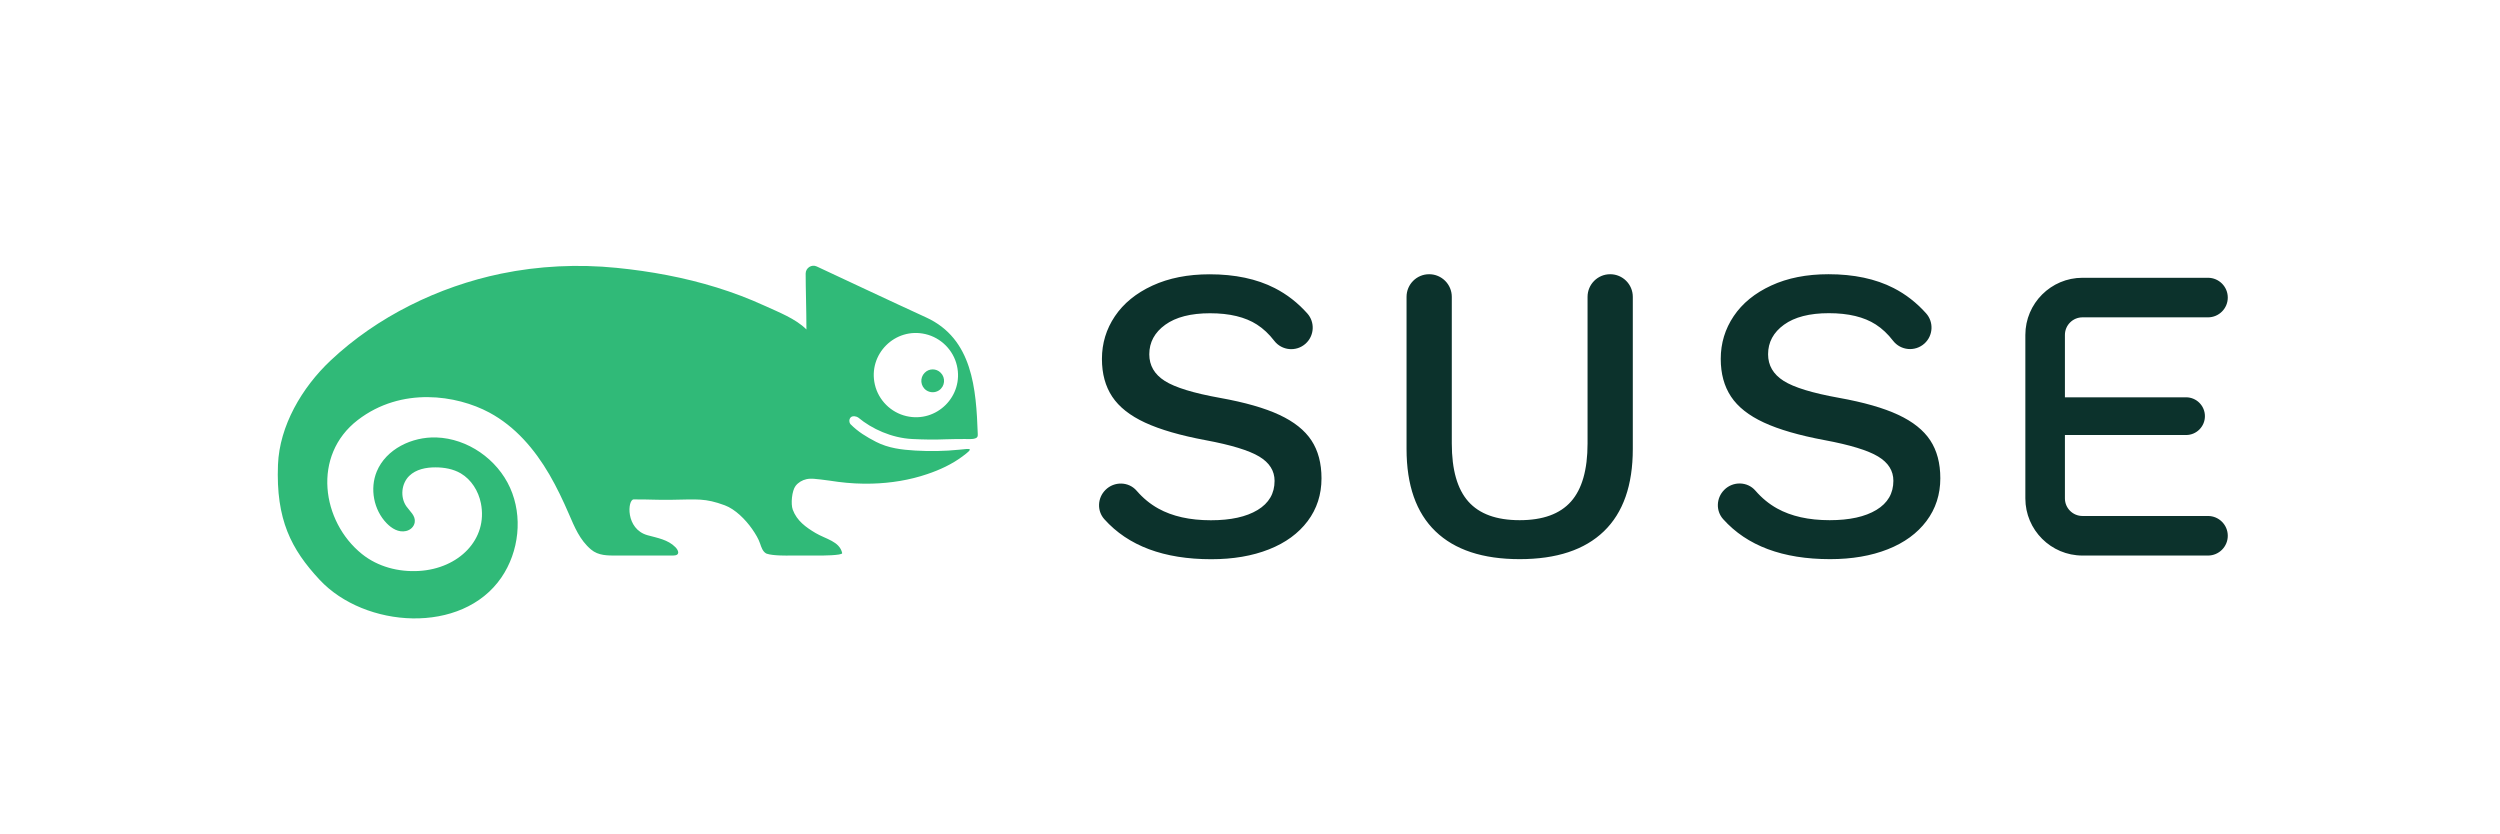
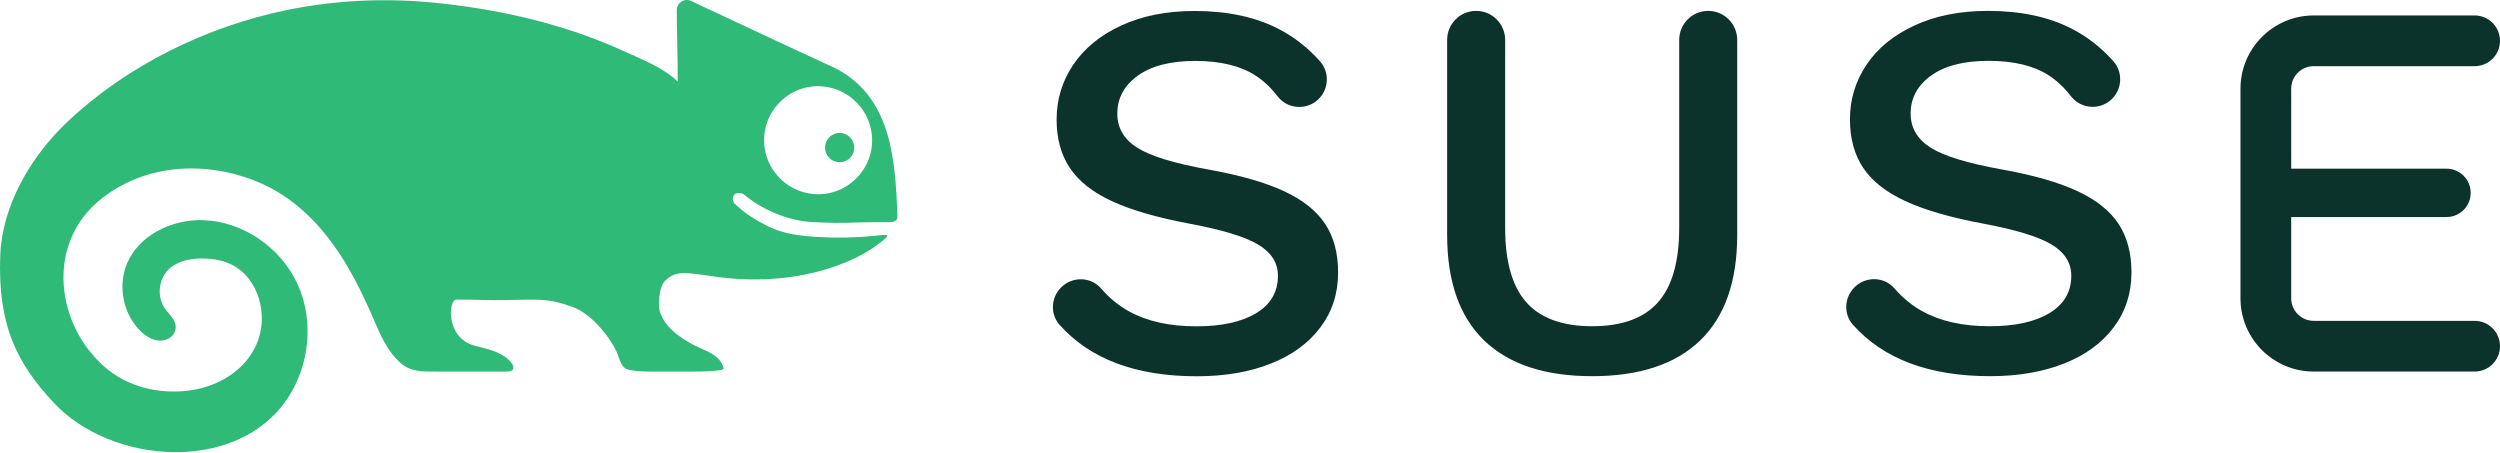
- <svg xmlns="http://www.w3.org/2000/svg" version="1.1" x="0" y="0" width="270" height="90" viewBox="0, 0, 270, 90">
-   <g id="Layer_1">
-     <g>
-       <path d="M238.462,55.726 L224.907,55.726 C223.862,55.726 223.011,54.876 223.011,53.83 L223.011,46.982 L236.095,46.982 C237.219,46.982 238.131,46.071 238.131,44.946 C238.131,43.821 237.219,42.909 236.095,42.909 L223.011,42.909 L223.011,36.17 C223.011,35.124 223.862,34.273 224.907,34.273 L238.462,34.273 C239.642,34.273 240.6,33.318 240.6,32.137 C240.6,30.957 239.642,30 238.462,30 L224.907,30 C221.507,30 218.738,32.767 218.738,36.17 L218.738,53.83 C218.738,57.232 221.507,59.999 224.907,59.999 L238.462,59.999 C239.642,59.999 240.6,59.044 240.6,57.864 C240.6,56.683 239.642,55.726 238.462,55.726 M198.602,42.965 C195.736,42.45 193.743,41.842 192.628,41.132 C191.511,40.423 190.953,39.466 190.953,38.259 C190.953,36.963 191.526,35.898 192.672,35.068 C193.819,34.24 195.433,33.824 197.516,33.824 C199.628,33.824 201.317,34.23 202.585,35.046 C203.267,35.485 203.888,36.068 204.448,36.798 C205.274,37.866 206.833,38.008 207.837,37.104 C208.784,36.25 208.867,34.786 208.015,33.836 C206.987,32.688 205.818,31.779 204.508,31.109 C202.561,30.113 200.215,29.616 197.471,29.616 C195.117,29.616 193.058,30.022 191.294,30.837 C189.529,31.651 188.177,32.753 187.243,34.14 C186.307,35.529 185.84,37.067 185.84,38.757 C185.84,40.356 186.208,41.713 186.949,42.829 C187.687,43.947 188.873,44.881 190.502,45.635 C192.13,46.39 194.317,47.023 197.063,47.536 C199.809,48.05 201.732,48.637 202.833,49.301 C203.935,49.965 204.485,50.839 204.485,51.924 C204.485,53.283 203.875,54.332 202.651,55.071 C201.431,55.81 199.748,56.18 197.606,56.18 C195.343,56.18 193.45,55.758 191.926,54.912 C191.056,54.429 190.277,53.789 189.587,52.992 C188.719,51.985 187.161,51.961 186.222,52.901 L186.214,52.911 C185.354,53.769 185.288,55.162 186.099,56.066 C188.681,58.948 192.533,60.388 197.651,60.388 C200.004,60.388 202.079,60.033 203.875,59.324 C205.67,58.616 207.063,57.598 208.059,56.271 C209.056,54.943 209.554,53.404 209.554,51.653 C209.554,50.025 209.192,48.66 208.468,47.559 C207.743,46.458 206.59,45.537 205.005,44.799 C203.422,44.059 201.287,43.448 198.602,42.965 M131.77,42.974 C128.904,42.459 126.913,41.85 125.797,41.141 C124.68,40.432 124.123,39.474 124.123,38.266 C124.123,36.97 124.696,35.906 125.842,35.077 C126.989,34.248 128.603,33.832 130.685,33.832 C132.795,33.832 134.486,34.24 135.753,35.054 C136.437,35.493 137.058,36.077 137.618,36.806 C138.442,37.876 140.002,38.017 141.006,37.113 C141.954,36.258 142.036,34.794 141.184,33.845 C140.156,32.696 138.986,31.787 137.677,31.117 C135.731,30.122 133.384,29.624 130.639,29.624 C128.286,29.624 126.227,30.031 124.463,30.845 C122.697,31.659 121.347,32.762 120.412,34.15 C119.477,35.537 119.009,37.075 119.009,38.765 C119.009,40.364 119.377,41.723 120.118,42.837 C120.857,43.954 122.042,44.891 123.67,45.644 C125.299,46.399 127.487,47.032 130.232,47.545 C132.977,48.058 134.9,48.647 136.002,49.31 C137.103,49.973 137.654,50.848 137.654,51.934 C137.654,53.292 137.043,54.34 135.822,55.079 C134.599,55.819 132.917,56.188 130.776,56.188 C128.512,56.188 126.618,55.766 125.095,54.92 C124.226,54.438 123.446,53.798 122.758,53.001 C121.89,51.993 120.331,51.97 119.39,52.911 L119.383,52.919 C118.523,53.777 118.457,55.17 119.268,56.074 C121.85,58.957 125.701,60.396 130.821,60.396 C133.174,60.396 135.248,60.042 137.043,59.333 C138.838,58.625 140.233,57.605 141.229,56.278 C142.225,54.952 142.722,53.411 142.722,51.662 C142.722,50.033 142.36,48.669 141.636,47.567 C140.911,46.465 139.759,45.546 138.173,44.807 C136.59,44.067 134.456,43.457 131.77,42.974 M176.343,32.059 L176.343,48.487 C176.343,52.408 175.302,55.372 173.221,57.379 C171.139,59.386 168.107,60.388 164.126,60.388 C160.142,60.388 157.11,59.386 155.028,57.379 C152.947,55.372 151.907,52.408 151.907,48.487 L151.907,32.059 C151.907,30.709 152.999,29.616 154.349,29.616 C155.698,29.616 156.794,30.709 156.794,32.059 L156.794,47.898 C156.794,50.735 157.389,52.824 158.581,54.166 C159.773,55.508 161.62,56.18 164.126,56.18 C166.63,56.18 168.476,55.508 169.668,54.166 C170.86,52.824 171.456,50.735 171.456,47.898 L171.456,32.059 C171.456,30.709 172.551,29.616 173.899,29.616 C175.249,29.616 176.343,30.709 176.343,32.059" fill="#0C322C" />
-       <path d="M101.408,42.16 C101.003,42.429 100.461,42.429 100.055,42.16 C99.391,41.719 99.327,40.797 99.863,40.264 C100.339,39.771 101.124,39.771 101.6,40.263 C102.135,40.797 102.07,41.719 101.408,42.16 M103.344,39.473 C104.116,42.757 101.164,45.71 97.88,44.938 C96.208,44.546 94.881,43.219 94.488,41.548 C93.718,38.266 96.669,35.315 99.952,36.084 C101.623,36.475 102.951,37.801 103.344,39.473 M81.232,57.135 C81.607,57.674 81.919,58.195 82.094,58.716 C82.218,59.086 82.377,59.574 82.742,59.77 C82.762,59.781 82.78,59.791 82.802,59.797 C83.472,60.041 85.195,60 85.195,60 L88.364,60 C88.635,60.004 91.016,59.997 90.956,59.731 C90.669,58.458 89.197,58.23 88.076,57.564 C87.043,56.948 86.063,56.25 85.619,55.049 C85.387,54.429 85.524,52.999 85.923,52.478 C86.214,52.101 86.643,51.851 87.104,51.75 C87.615,51.641 88.145,51.735 88.656,51.787 C89.286,51.851 89.908,51.965 90.536,52.043 C91.748,52.201 92.972,52.264 94.194,52.231 C96.211,52.175 98.233,51.854 100.145,51.202 C101.48,50.754 102.795,50.148 103.93,49.305 C105.22,48.346 104.881,48.436 103.573,48.57 C102.007,48.73 100.427,48.754 98.856,48.661 C97.39,48.576 95.944,48.403 94.618,47.722 C93.574,47.183 92.677,46.643 91.849,45.808 C91.725,45.682 91.648,45.314 91.875,45.079 C92.095,44.851 92.561,44.983 92.704,45.105 C94.148,46.312 96.302,47.306 98.532,47.414 C99.738,47.474 100.911,47.496 102.118,47.444 C102.721,47.416 103.631,47.42 104.236,47.414 C104.548,47.41 105.399,47.5 105.558,47.169 C105.606,47.073 105.602,46.962 105.598,46.854 C105.421,42.028 105.064,36.585 100.014,34.278 C96.246,32.555 90.597,29.886 88.211,28.779 C87.658,28.516 87.011,28.932 87.011,29.548 C87.011,31.16 87.093,33.476 87.094,35.584 C85.951,34.42 84.026,33.685 82.559,33.011 C80.893,32.247 79.173,31.599 77.423,31.054 C73.9,29.963 70.254,29.291 66.587,28.927 C62.428,28.512 58.199,28.711 54.104,29.557 C47.36,30.955 40.731,34.198 35.699,38.941 C32.61,41.851 30.186,45.988 30.022,50.187 C29.788,56.13 31.453,59.321 34.513,62.61 C39.393,67.852 49.896,68.586 54.15,62.37 C56.064,59.572 56.479,55.777 55.09,52.684 C53.701,49.593 50.508,47.359 47.123,47.245 C44.496,47.158 41.697,48.494 40.69,50.923 C39.922,52.778 40.359,55.07 41.758,56.51 C42.303,57.072 43.041,57.532 43.847,57.352 C44.322,57.246 44.719,56.889 44.791,56.407 C44.897,55.696 44.275,55.235 43.892,54.689 C43.201,53.704 43.341,52.225 44.206,51.388 C44.936,50.681 46.017,50.472 47.033,50.475 C47.979,50.477 48.946,50.646 49.762,51.123 C50.909,51.798 51.671,53.034 51.935,54.34 C52.722,58.243 49.549,61.414 45.247,61.663 C43.046,61.793 40.806,61.215 39.088,59.832 C34.737,56.332 33.671,49.178 38.644,45.359 C43.365,41.734 49.325,42.668 52.839,44.552 C55.651,46.059 57.747,48.525 59.335,51.251 C60.132,52.622 60.811,54.055 61.441,55.51 C62.047,56.909 62.614,58.319 63.827,59.344 C64.63,60.024 65.621,60 66.673,60 L72.678,60 C73.494,60 73.295,59.456 72.943,59.096 C72.147,58.282 71.003,58.098 69.944,57.807 C67.523,57.141 67.77,53.936 68.44,53.936 C70.604,53.936 70.672,54.001 72.568,53.977 C75.304,53.939 76.132,53.78 78.272,54.571 C79.416,54.995 80.515,56.113 81.232,57.135" fill="#30BA78" />
+ <svg xmlns="http://www.w3.org/2000/svg" version="1.1" x="0" y="0" width="210.6" height="38.09" viewBox="0 0 210.6 38.09" id="svg9">
+   <defs id="defs13" />
+   <g id="Layer_1" transform="translate(-30.00026,-28.6987)">
+     <g id="g6">
+       <path d="m 238.462,55.726 h -13.555 c -1.045,0 -1.896,-0.85 -1.896,-1.896 v -6.848 h 13.084 c 1.124,0 2.036,-0.911 2.036,-2.036 0,-1.125 -0.912,-2.037 -2.036,-2.037 H 223.011 V 36.17 c 0,-1.046 0.851,-1.897 1.896,-1.897 h 13.555 c 1.18,0 2.138,-0.955 2.138,-2.136 0,-1.18 -0.958,-2.137 -2.138,-2.137 h -13.555 c -3.4,0 -6.169,2.767 -6.169,6.17 v 17.66 c 0,3.402 2.769,6.169 6.169,6.169 h 13.555 c 1.18,0 2.138,-0.955 2.138,-2.135 0,-1.181 -0.958,-2.138 -2.138,-2.138 m -39.86,-12.761 c -2.866,-0.515 -4.859,-1.123 -5.974,-1.833 -1.117,-0.709 -1.675,-1.666 -1.675,-2.873 0,-1.296 0.573,-2.361 1.719,-3.191 1.147,-0.828 2.761,-1.244 4.844,-1.244 2.112,0 3.801,0.406 5.069,1.222 0.682,0.439 1.303,1.022 1.863,1.752 0.826,1.068 2.385,1.21 3.389,0.306 0.947,-0.854 1.03,-2.318 0.178,-3.268 -1.028,-1.148 -2.197,-2.057 -3.507,-2.727 -1.947,-0.996 -4.293,-1.493 -7.037,-1.493 -2.354,0 -4.413,0.406 -6.177,1.221 -1.765,0.814 -3.117,1.916 -4.051,3.303 -0.936,1.389 -1.403,2.927 -1.403,4.617 0,1.599 0.368,2.956 1.109,4.072 0.738,1.118 1.924,2.052 3.553,2.806 1.628,0.755 3.815,1.388 6.561,1.901 2.746,0.514 4.669,1.101 5.77,1.765 1.102,0.664 1.652,1.538 1.652,2.623 0,1.359 -0.61,2.408 -1.834,3.147 -1.22,0.739 -2.903,1.109 -5.045,1.109 -2.263,0 -4.156,-0.422 -5.68,-1.268 -0.87,-0.483 -1.649,-1.123 -2.339,-1.92 -0.868,-1.007 -2.426,-1.031 -3.365,-0.091 l -0.008,0.01 c -0.86,0.858 -0.926,2.251 -0.115,3.155 2.582,2.882 6.434,4.322 11.552,4.322 2.353,0 4.428,-0.355 6.224,-1.064 1.795,-0.708 3.188,-1.726 4.184,-3.053 0.997,-1.328 1.495,-2.867 1.495,-4.618 0,-1.628 -0.362,-2.993 -1.086,-4.094 -0.725,-1.101 -1.878,-2.022 -3.463,-2.76 -1.583,-0.74 -3.718,-1.351 -6.403,-1.834 m -66.832,0.009 c -2.866,-0.515 -4.857,-1.124 -5.973,-1.833 -1.117,-0.709 -1.674,-1.667 -1.674,-2.875 0,-1.296 0.573,-2.36 1.719,-3.189 1.147,-0.829 2.761,-1.245 4.843,-1.245 2.11,0 3.801,0.408 5.068,1.222 0.684,0.439 1.305,1.023 1.865,1.752 0.824,1.07 2.384,1.211 3.388,0.307 0.948,-0.855 1.03,-2.319 0.178,-3.268 -1.028,-1.149 -2.198,-2.058 -3.507,-2.728 -1.946,-0.995 -4.293,-1.493 -7.038,-1.493 -2.353,0 -4.412,0.407 -6.176,1.221 -1.766,0.814 -3.116,1.917 -4.051,3.305 -0.935,1.387 -1.403,2.925 -1.403,4.615 0,1.599 0.368,2.958 1.109,4.072 0.739,1.117 1.924,2.054 3.552,2.807 1.629,0.755 3.817,1.388 6.562,1.901 2.745,0.513 4.668,1.102 5.77,1.765 1.101,0.663 1.652,1.538 1.652,2.624 0,1.358 -0.611,2.406 -1.832,3.145 -1.223,0.74 -2.905,1.109 -5.046,1.109 -2.264,0 -4.158,-0.422 -5.681,-1.268 -0.869,-0.482 -1.649,-1.122 -2.337,-1.919 -0.868,-1.008 -2.427,-1.031 -3.368,-0.09 l -0.007,0.008 c -0.86,0.858 -0.926,2.251 -0.115,3.155 2.582,2.883 6.433,4.322 11.553,4.322 2.353,0 4.427,-0.354 6.222,-1.063 1.795,-0.708 3.19,-1.728 4.186,-3.055 0.996,-1.326 1.493,-2.867 1.493,-4.616 0,-1.629 -0.362,-2.993 -1.086,-4.095 -0.725,-1.102 -1.877,-2.021 -3.463,-2.76 -1.583,-0.74 -3.717,-1.35 -6.403,-1.833 m 44.573,-10.915 v 16.428 c 0,3.921 -1.041,6.885 -3.122,8.892 -2.082,2.007 -5.114,3.009 -9.095,3.009 -3.984,0 -7.016,-1.002 -9.098,-3.009 -2.081,-2.007 -3.121,-4.971 -3.121,-8.892 V 32.059 c 0,-1.35 1.092,-2.443 2.442,-2.443 1.349,0 2.445,1.093 2.445,2.443 v 15.839 c 0,2.837 0.595,4.926 1.787,6.268 1.192,1.342 3.039,2.014 5.545,2.014 2.504,0 4.35,-0.672 5.542,-2.014 1.192,-1.342 1.788,-3.431 1.788,-6.268 V 32.059 c 0,-1.35 1.095,-2.443 2.443,-2.443 1.35,0 2.444,1.093 2.444,2.443" fill="#0c322c" id="path2" />
+       <path d="m 101.408,42.16 c -0.405,0.269 -0.947,0.269 -1.353,0 -0.664,-0.441 -0.728,-1.363 -0.192,-1.896 0.476,-0.493 1.261,-0.493 1.737,-0.001 0.535,0.534 0.47,1.456 -0.192,1.897 m 1.936,-2.687 c 0.772,3.284 -2.18,6.237 -5.464,5.465 -1.672,-0.392 -2.999,-1.719 -3.392,-3.39 -0.77,-3.282 2.181,-6.233 5.464,-5.464 1.671,0.391 2.999,1.717 3.392,3.389 M 81.232,57.135 c 0.375,0.539 0.687,1.06 0.862,1.581 0.124,0.37 0.283,0.858 0.648,1.054 0.02,0.011 0.038,0.021 0.06,0.027 0.67,0.244 2.393,0.203 2.393,0.203 h 3.169 c 0.271,0.004 2.652,-0.003 2.592,-0.269 -0.287,-1.273 -1.759,-1.501 -2.88,-2.167 -1.033,-0.616 -2.013,-1.314 -2.457,-2.515 -0.232,-0.62 -0.095,-2.05 0.304,-2.571 0.291,-0.377 0.72,-0.627 1.181,-0.728 0.511,-0.109 1.041,-0.015 1.552,0.037 0.63,0.064 1.252,0.178 1.88,0.256 1.212,0.158 2.436,0.221 3.658,0.188 2.017,-0.056 4.039,-0.377 5.951,-1.029 1.335,-0.448 2.65,-1.054 3.785,-1.897 1.29,-0.959 0.951,-0.869 -0.357,-0.735 -1.566,0.16 -3.146,0.184 -4.717,0.091 -1.466,-0.085 -2.912,-0.258 -4.238,-0.939 -1.044,-0.539 -1.941,-1.079 -2.769,-1.914 -0.124,-0.126 -0.201,-0.494 0.026,-0.729 0.22,-0.228 0.686,-0.096 0.829,0.026 1.444,1.207 3.598,2.201 5.828,2.309 1.206,0.06 2.379,0.082 3.586,0.03 0.603,-0.028 1.513,-0.024 2.118,-0.03 0.312,-0.004 1.163,0.086 1.322,-0.245 0.048,-0.096 0.044,-0.207 0.04,-0.315 -0.177,-4.826 -0.534,-10.269 -5.584,-12.576 -3.768,-1.723 -9.417,-4.392 -11.803,-5.499 -0.553,-0.263 -1.2,0.153 -1.2,0.769 0,1.612 0.082,3.928 0.083,6.036 -1.143,-1.164 -3.068,-1.899 -4.535,-2.573 -1.666,-0.764 -3.386,-1.412 -5.136,-1.957 -3.523,-1.091 -7.169,-1.763 -10.836,-2.127 -4.159,-0.415 -8.388,-0.216 -12.483,0.63 -6.744,1.398 -13.373,4.641 -18.405,9.384 -3.089,2.91 -5.513,7.047 -5.677,11.246 -0.234,5.943 1.431,9.134 4.491,12.423 4.88,5.242 15.383,5.976 19.637,-0.24 1.914,-2.798 2.329,-6.593 0.94,-9.686 -1.389,-3.091 -4.582,-5.325 -7.967,-5.439 -2.627,-0.087 -5.426,1.249 -6.433,3.678 -0.768,1.855 -0.331,4.147 1.068,5.587 0.545,0.562 1.283,1.022 2.089,0.842 0.475,-0.106 0.872,-0.463 0.944,-0.945 0.106,-0.711 -0.516,-1.172 -0.899,-1.718 -0.691,-0.985 -0.551,-2.464 0.314,-3.301 0.73,-0.707 1.811,-0.916 2.827,-0.913 0.946,0.002 1.913,0.171 2.729,0.648 1.147,0.675 1.909,1.911 2.173,3.217 0.787,3.903 -2.386,7.074 -6.688,7.323 -2.201,0.13 -4.441,-0.448 -6.159,-1.831 -4.351,-3.5 -5.417,-10.654 -0.444,-14.473 4.721,-3.625 10.681,-2.691 14.195,-0.807 2.812,1.507 4.908,3.973 6.496,6.699 0.797,1.371 1.476,2.804 2.106,4.259 0.606,1.399 1.173,2.809 2.386,3.834 0.803,0.68 1.794,0.656 2.846,0.656 h 6.005 c 0.816,0 0.617,-0.544 0.265,-0.904 -0.796,-0.814 -1.94,-0.998 -2.999,-1.289 -2.421,-0.666 -2.174,-3.871 -1.504,-3.871 2.164,0 2.232,0.065 4.128,0.041 2.736,-0.038 3.564,-0.197 5.704,0.594 1.144,0.424 2.243,1.542 2.96,2.564" fill="#30ba78" id="path4" />
    </g>
  </g>
</svg>
